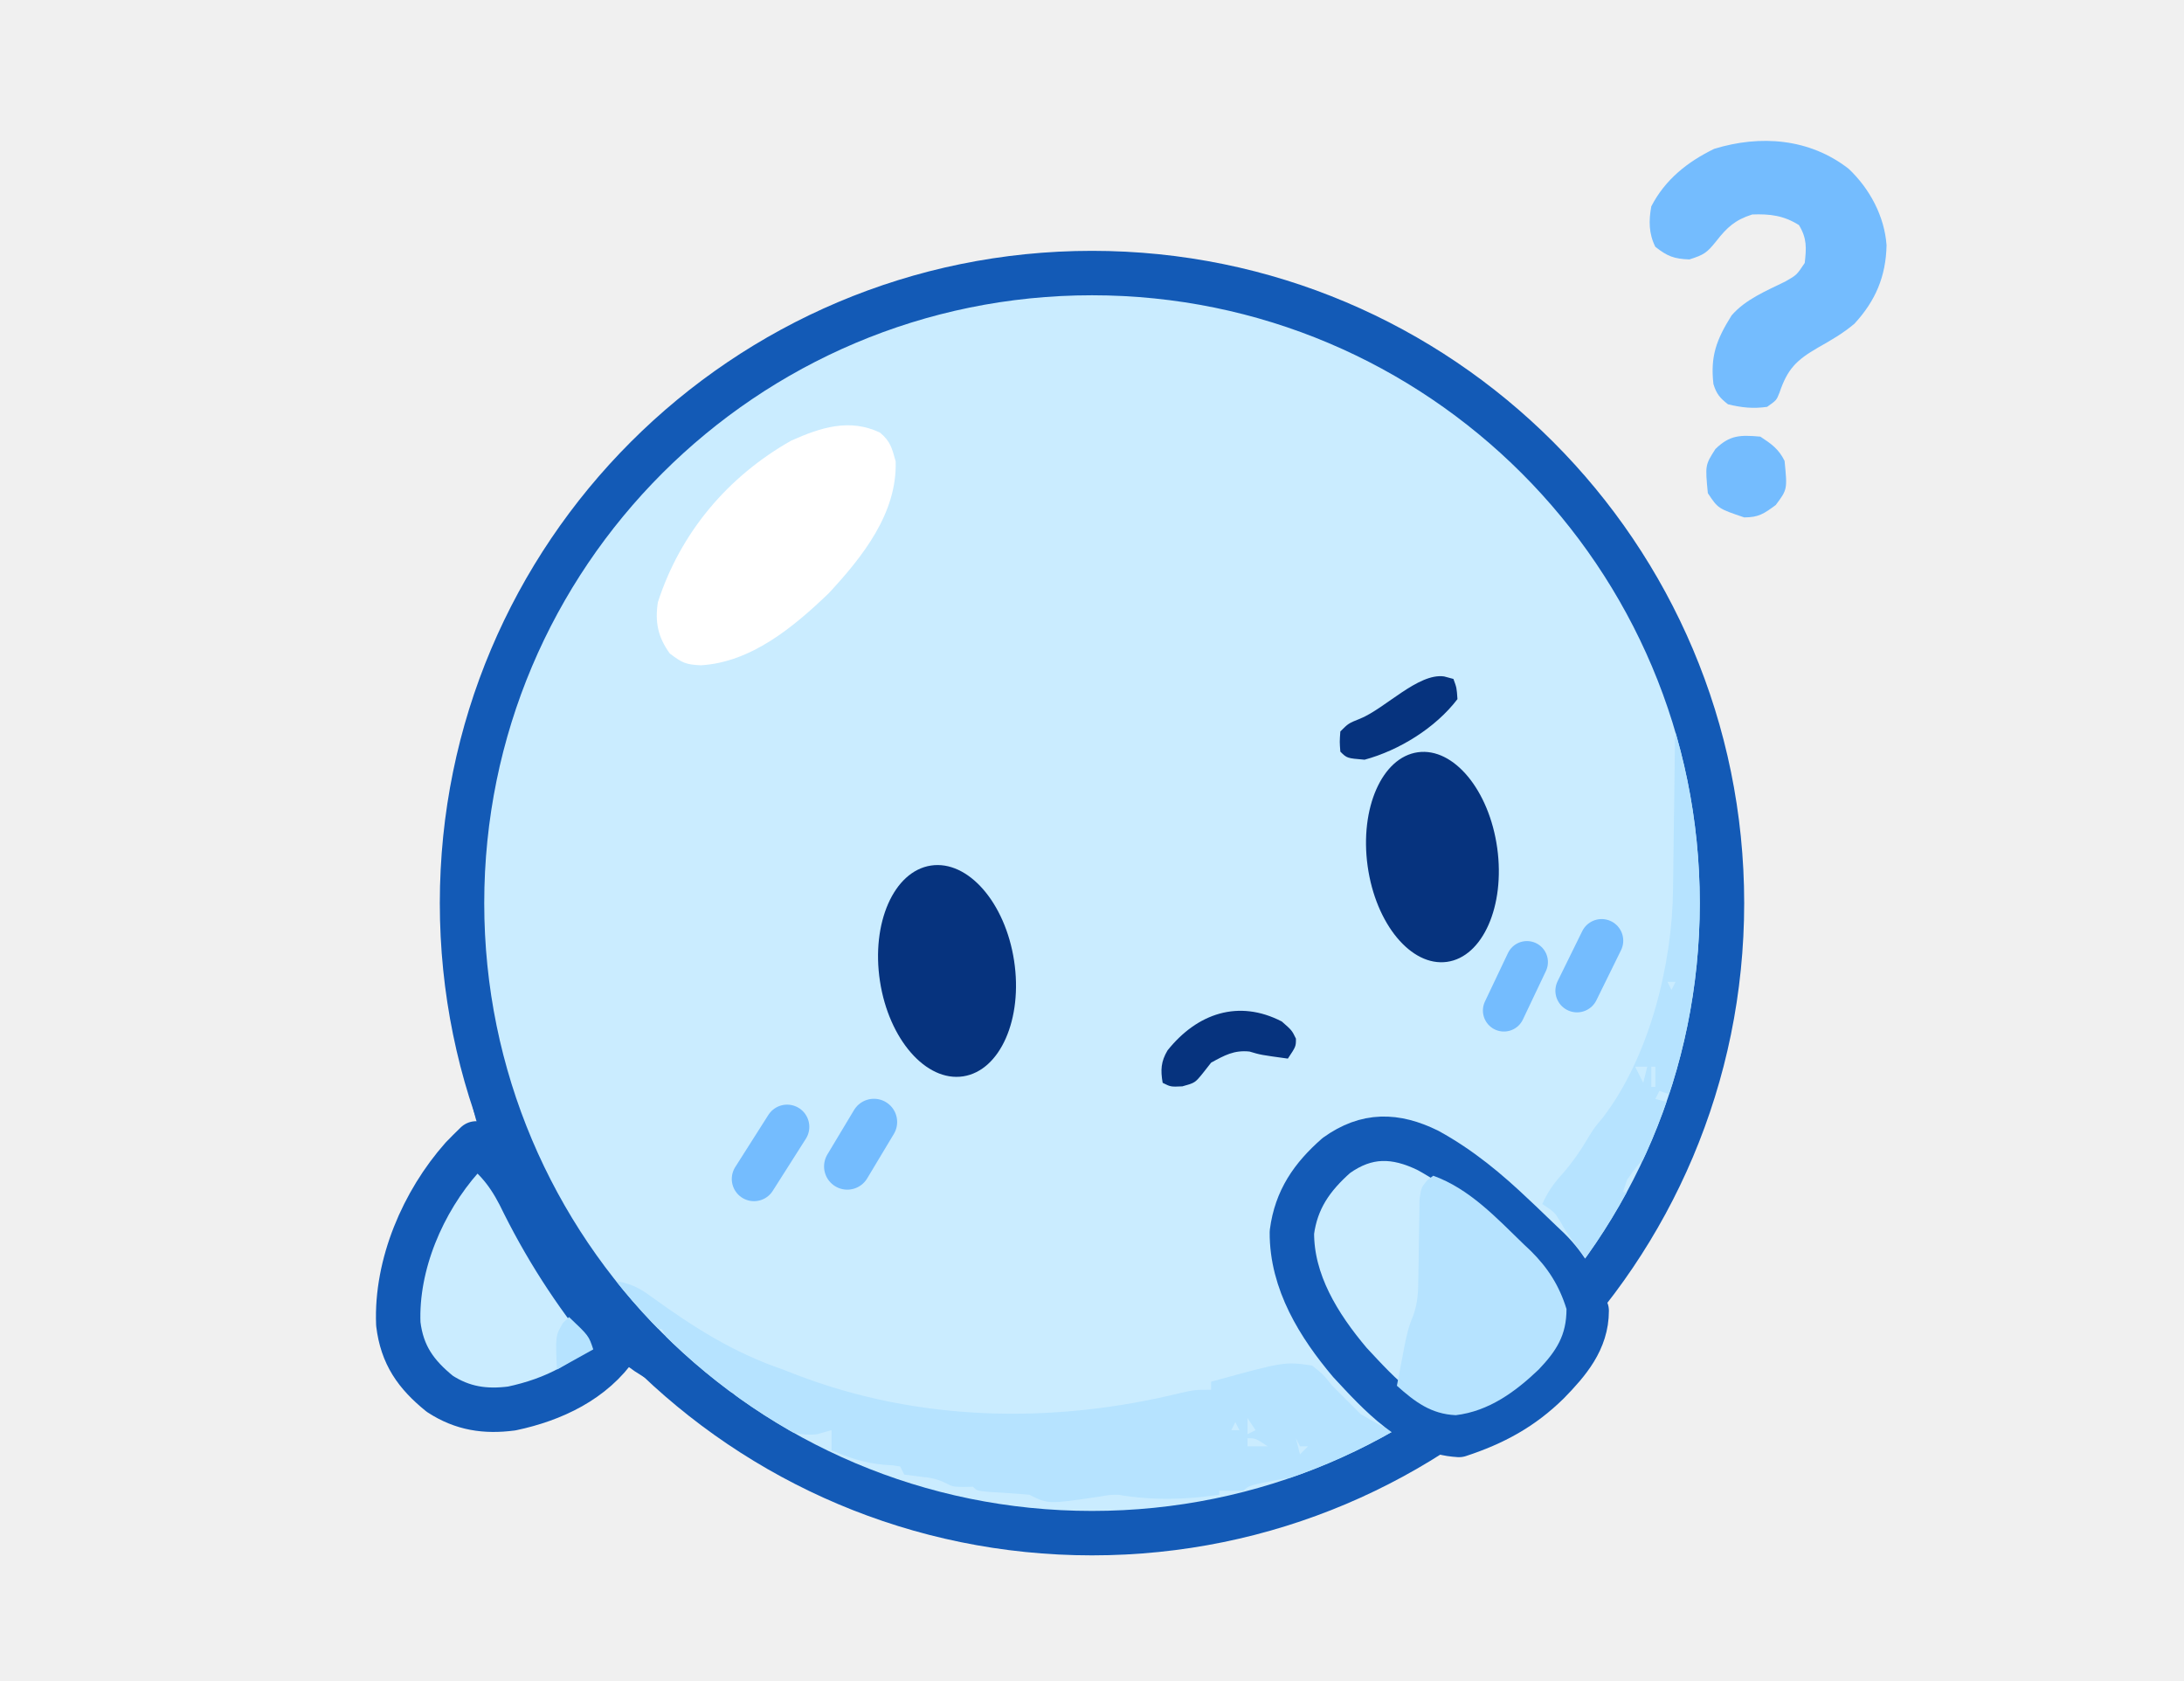
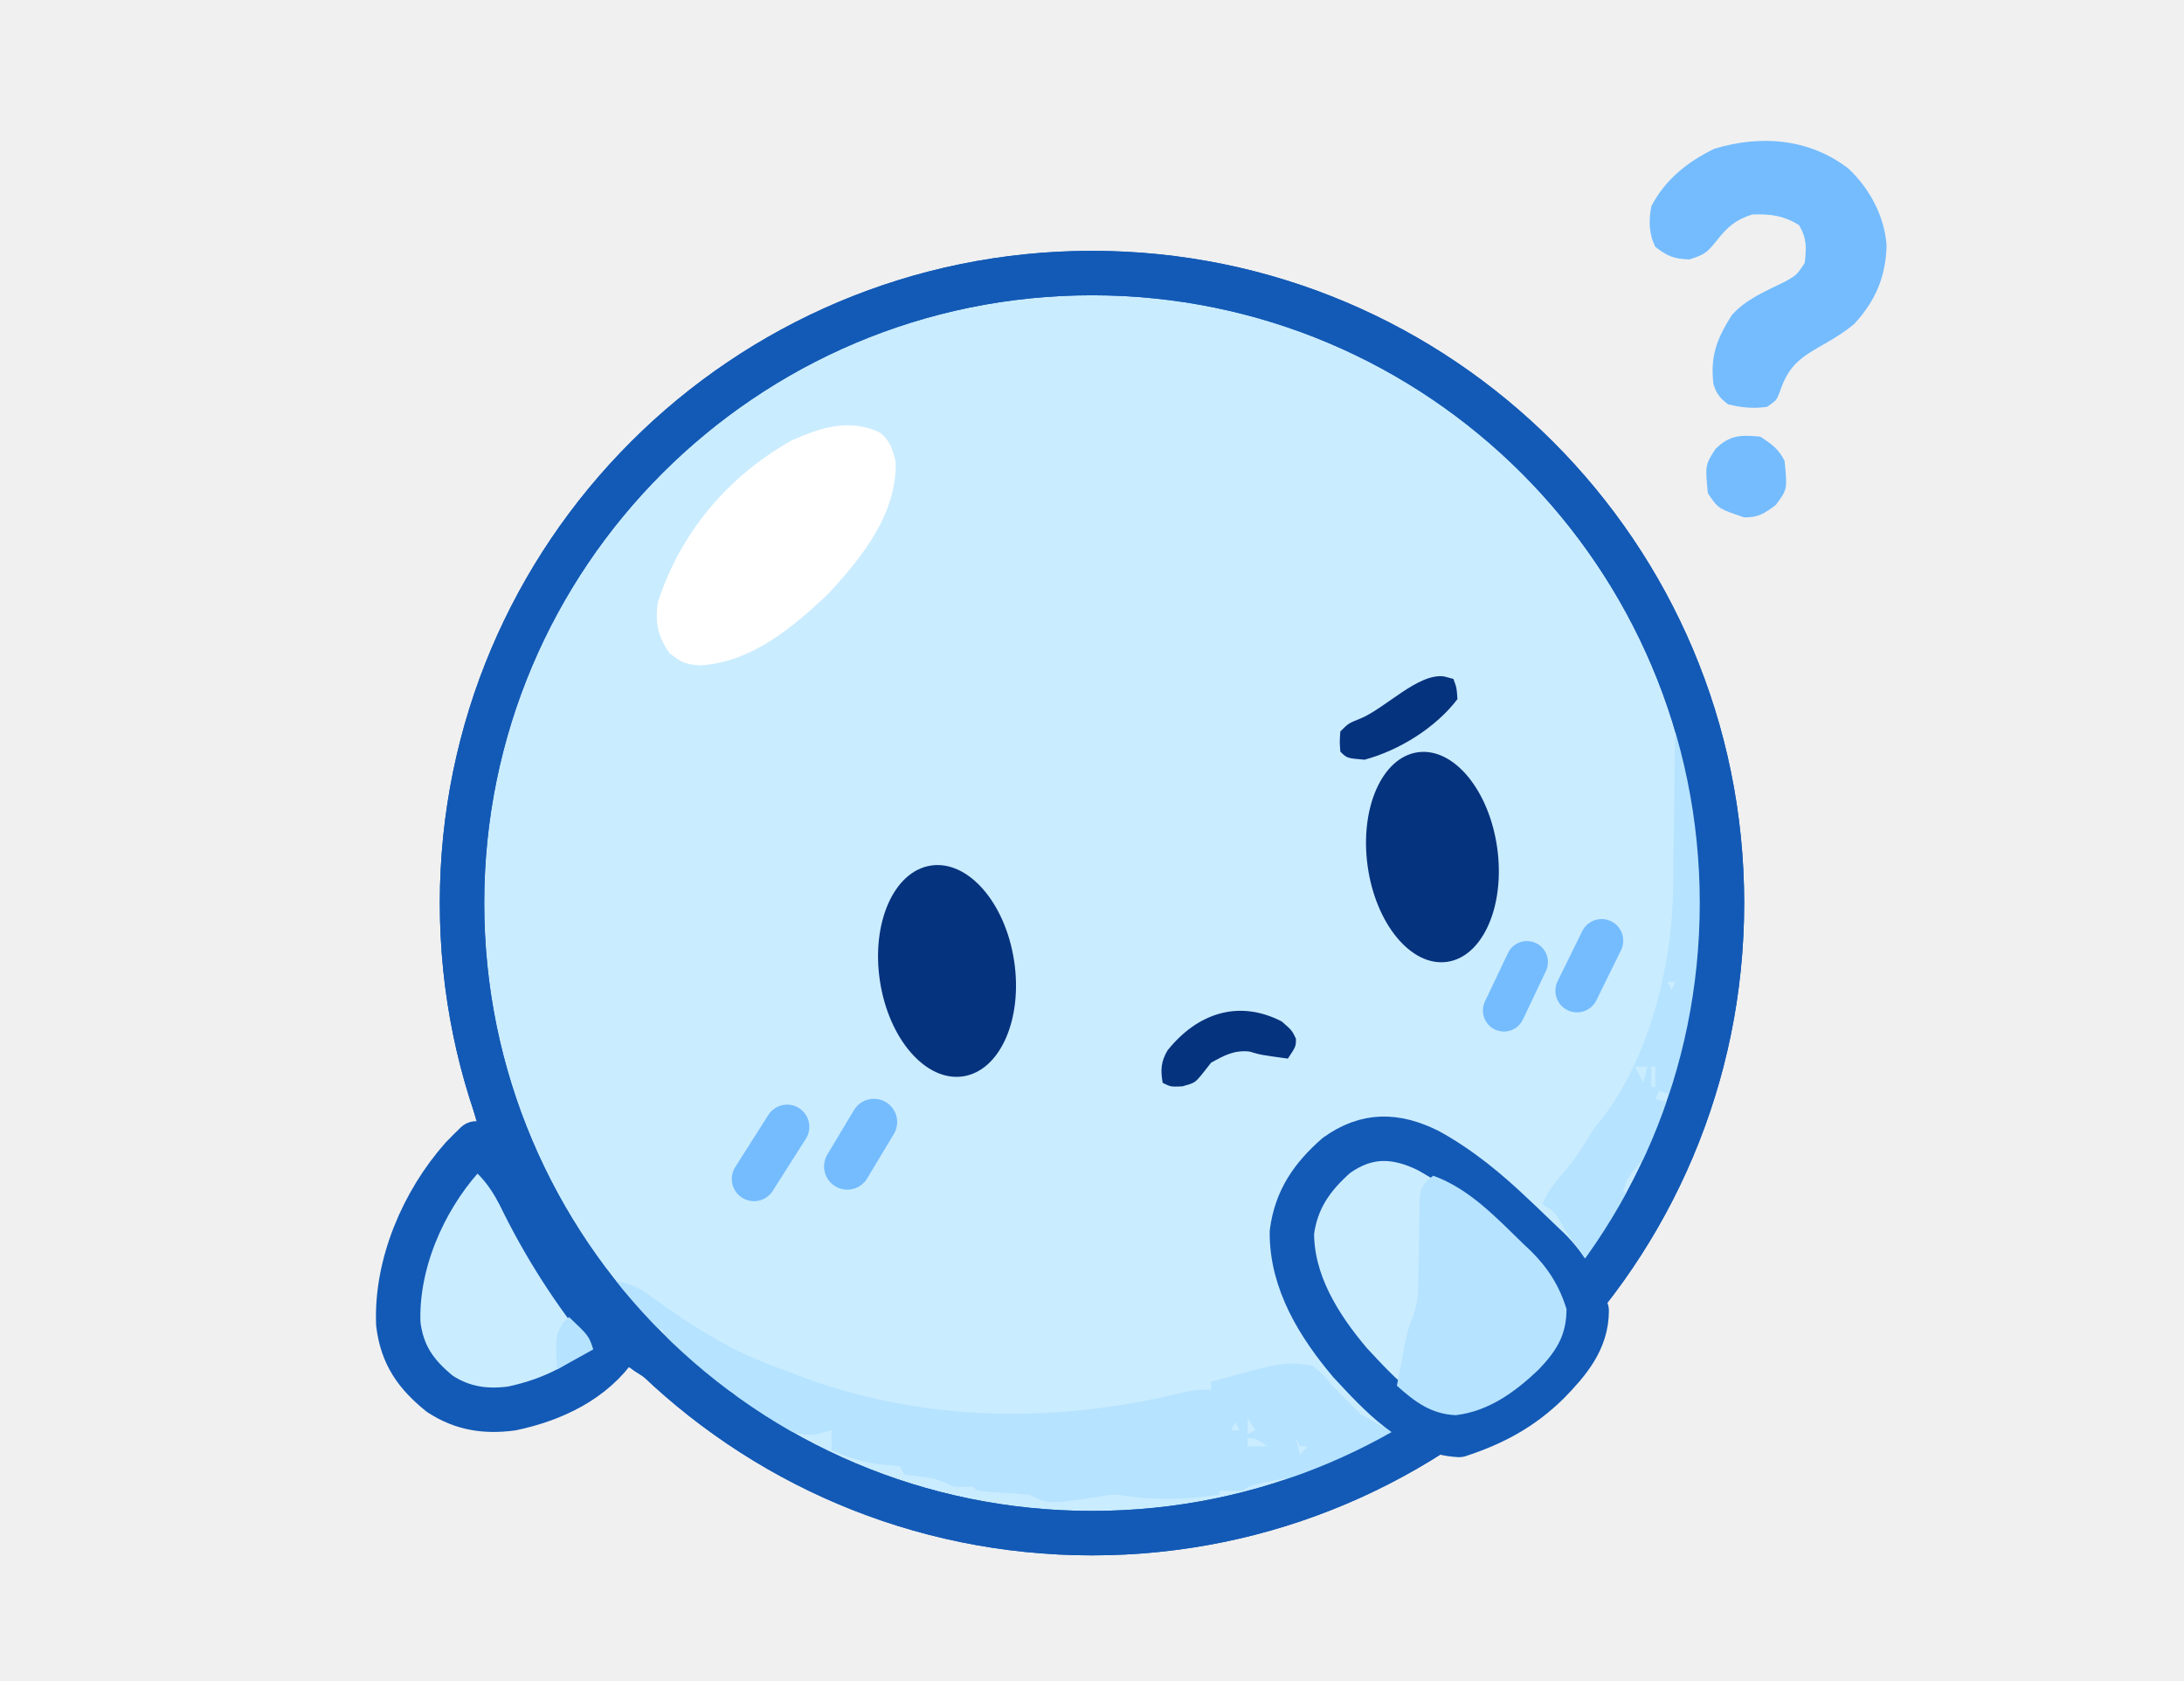
<svg xmlns="http://www.w3.org/2000/svg" viewBox="0 0 520 400" class="pose" data-pose="thinking">
  <g class="char" transform="translate(260,215) scale(0.9615) translate(-207.50,-205.50)">
    <g class="arm arm-left" stroke="#135AB6" stroke-width="11" stroke-linejoin="round">
      <path d="M0 0 C5.77 4.23 8.77 8.54 11.81 14.94 C18.2 27.67 25.82 39.1 35 50 C28.98 58.82 19.07 63.46 8.82 65.63 C2.25 66.49 -3.38 65.66 -9 62 C-14.96 57.17 -18.35 52.37 -19.28 44.69 C-19.87 29.97 -13.19 14.43 -3.5 3.5 C-2.35 2.32 -1.19 1.14 0 0 Z" fill="#CAECFF" transform="translate(55,265)" />
      <path d="M0 0 C11.32 9.57 20.9 18.24 27.08 31.91 C32.27 43.33 39.76 53.61 48 63 C46.68 64.65 45.36 66.3 44 68 C23.35 58.97 9.69 26.62 1.77 7.21 C0.94 4.83 0.44 2.48 0 0 Z" fill="#CAECFF" transform="translate(59,252)" />
    </g>
    <g class="arm-shade">
      <path d="M0 0 C-0.99 2.97 -1.98 5.94 -3 9 C-3.66 9 -4.32 9 -5 9 C-5.33 9.66 -5.66 10.32 -6 11 C-6.99 10.83 -6.99 10.83 -12 10 C-11.22 5.65 -9.24 3.16 -6.06 0.19 C-4 -1 -4 -1 0 0 Z" fill="#B6E3FF" transform="translate(351,267)" />
      <path d="M0 0 C4.88 4.62 4.88 4.62 6 8 C3.03 9.65 0.06 11.3 -3 13 C-3.37 4.63 -3.37 4.63 -1.5 1.44 C-1.25 1.2 -1.25 1.2 0 0 Z" fill="#B6E3FF" transform="translate(78,308)" />
    </g>
    <g class="body">
      <circle cx="207.5" cy="205.5" r="156.0" fill="#CAECFF" stroke="#135AB6" stroke-width="11" class="body-fill" />
      <clipPath id="thinking-clip">
-         <circle cx="207.5" cy="205.5" r="150.5" />
+         <circle cx="207.5" cy="205.5" r="153.5" />
      </clipPath>
      <g clip-path="url(#thinking-clip)" class="body-shade">
        <path d="M0 0 C3.93 0.55 6.27 1.63 9.44 4 C19.92 11.56 29.67 17.79 42 22 C43.08 22.42 44.15 22.84 45.26 23.27 C75.7 34.96 108.94 35.5 140.38 27.8 C144 27 144 27 148 27 C148 26.34 148 25.68 148 25 C166.2 20 166.2 20 173 21 C175.75 23.19 175.75 23.19 178 26 C178.89 26.89 179.77 27.77 180.69 28.69 C182.12 30.12 183.56 31.56 185 33 C186.52 33.91 188.07 34.78 189.62 35.62 C190.44 36.07 191.26 36.52 192.1 36.98 C192.73 37.31 193.35 37.65 194 38 C194 38.66 194 39.32 194 40 C175.05 47.72 175.05 47.72 166 49 C157.32 50.68 157.32 50.68 156 52 C154 52.04 152 52.04 150 52 C150 52.33 150 52.66 150 53 C141.53 54.25 133.45 54.41 125 53 C123 53 123 53 120.06 53.5 C107.66 55.33 107.66 55.33 103 53 C99.63 52.68 96.25 52.49 92.87 52.28 C90 52 90 52 89 51 C88.24 51.02 87.47 51.04 86.69 51.06 C84 51 84 51 82.19 50.06 C79.9 48.95 78.32 48.75 75.81 48.5 C74.55 48.33 73.3 48.17 72 48 C71.67 47.34 71.34 46.68 71 46 C69.21 45.69 69.21 45.69 66.94 45.56 C62.17 45.15 58.4 43.84 54 42 C54 40.35 54 38.7 54 37 C53.41 37.17 53.41 37.17 50.44 38 C42.87 38.96 36.22 33.74 30 30 C30 29.34 30 28.68 30 28 C29.11 27.57 28.23 27.13 27.31 26.69 C16.34 21.1 16.34 21.1 13.62 14.81 C13.09 13.88 12.55 12.96 12 12 C11.05 11.86 10.1 11.71 9.12 11.56 C5.56 10.92 5.23 10.49 3.19 7.69 C1.5 5.17 0.61 2.97 0 0 Z M157 34 C157 35.32 157 36.64 157 38 C157.66 37.67 158.32 37.34 159 37 C158.34 36.01 157.68 35.02 157 34 Z M154 35 C153.67 35.66 153.34 36.32 153 37 C153.66 37 154.32 37 155 37 C154.67 36.34 154.34 35.68 154 35 Z M157 39 C157 39.66 157 40.32 157 41 C158.65 41 160.3 41 162 41 C159 39 159 39 157 39 Z M169 39 C169.33 40.32 169.66 41.64 170 43 C170.66 42.34 171.32 41.68 172 41 C171.34 41 170.68 41 170 41 C169.67 40.34 169.34 39.68 169 39 Z M167 40 C168 43 168 43 168 43 Z" fill="#B6E3FF" transform="translate(89,299)" />
        <path d="M0 0 C2.77 4.15 3.49 8.43 4.62 13.25 C4.74 13.71 4.74 13.71 5.32 16.07 C6.53 21.18 7.28 25.75 7 31 C7.33 31 7.66 31 8 31 C8.05 36.19 8.09 41.38 8.11 46.58 C8.12 48.34 8.13 50.1 8.15 51.86 C8.36 73.39 8.36 73.39 6 81 C5.67 81.16 5.67 81.16 4 82 C4.04 83.07 4.08 84.14 4.12 85.25 C4.01 88.78 3.71 90.08 2 93 C1.66 94.33 1.32 95.66 1 97 C-0.11 100.02 -1.2 102.3 -3 105 C-3.76 105.1 -4.53 105.21 -5.31 105.31 C-9.29 106.33 -10.66 108.75 -13 112 C-13.33 112.99 -13.66 113.98 -14 115 C-12.02 115.33 -10.04 115.66 -8 116 C-7.67 115.34 -7.34 114.68 -7 114 C-7.58 117.95 -8.79 120.73 -10.88 124.12 C-11.13 124.55 -11.13 124.55 -12.43 126.7 C-14.61 129.89 -15.89 131.72 -19.69 132.69 C-20.45 132.79 -21.21 132.89 -22 133 C-27.56 125.75 -27.56 125.75 -29.69 122.12 C-31 120 -31 120 -34 118 C-32.7 115.17 -31.29 113.04 -29.19 110.75 C-26.48 107.69 -24.33 104.52 -22.27 100.99 C-21 99 -21 99 -19.06 96.68 C-7.48 81.65 -1.77 58.61 -1.62 40 C-1.6 38.88 -1.59 37.77 -1.57 36.62 C-1.52 33.08 -1.48 29.54 -1.44 26 C-1.39 22.43 -1.35 18.87 -1.29 15.3 C-1.26 13.09 -1.24 10.87 -1.21 8.66 C-1.2 7.67 -1.19 6.67 -1.17 5.65 C-1.17 5.21 -1.17 5.21 -1.14 3 C-1 1 -1 1 0 0 Z M0 3 C1 5 1 5 1 5 Z M-3 63 C-2.67 63.66 -2.34 64.32 -2 65 C-1.67 64.34 -1.34 63.68 -1 63 C-1.66 63 -2.32 63 -3 63 Z M6 65 C7 69 7 69 7 69 Z M-11 84 C-10.34 85.32 -9.68 86.64 -9 88 C-8.67 86.68 -8.34 85.36 -8 84 C-8.99 84 -9.98 84 -11 84 Z M-7 84 C-7 85.65 -7 87.3 -7 89 C-6.67 89 -6.34 89 -6 89 C-6 87.35 -6 85.7 -6 84 C-6.33 84 -6.66 84 -7 84 Z M-9 89 C-8 92 -8 92 -8 92 Z M-5 90 C-5.33 90.66 -5.66 91.32 -6 92 C-4.68 92.33 -3.36 92.66 -2 93 C-2 92.34 -2 91.68 -2 91 C-2.99 90.67 -3.98 90.34 -5 90 Z M-15 92 C-14 94 -14 94 -14 94 Z" fill="#B6E3FF" transform="translate(353,162)" />
      </g>
      <path d="M0 0 C2.62 2.21 2.95 3.82 3.88 7.12 C4.29 19.94 -4.33 30.77 -12.68 39.77 C-21.37 48.12 -31.89 56.89 -44.38 57.62 C-48.1 57.43 -48.94 57.05 -52.06 54.69 C-54.99 50.62 -55.76 46.9 -55 42 C-49.44 24.78 -37.68 10.87 -22 2 C-14.7 -1.26 -7.58 -3.59 0 0 Z" fill="#FFFFFF" transform="translate(155,89)" class="highlight" />
      <path d="M0 0 C10.15 3.02 17.5 10.2 24.94 17.44 C25.58 18.05 26.21 18.65 26.87 19.28 C31.22 23.63 34.2 28.07 36 34 C36 40.36 33.64 44.2 29.34 48.75 C23.85 53.96 17.23 58.45 9.54 59.26 C3.8 58.93 0.36 56.62 -4 53 C-3.55 50.6 -3.09 48.21 -2.62 45.81 C-2.5 45.14 -2.37 44.47 -2.24 43.77 C-1.69 40.93 -1.12 38.28 0.02 35.62 C1.81 30.83 1.57 25.75 1.75 20.69 C1.81 19.58 1.86 18.48 1.92 17.35 C2.16 11.13 1.88 5.94 0 0 Z" fill="#FFFFFF" transform="translate(288,272)" class="highlight-small" />
+       <circle cx="207.5" cy="205.5" r="156.0" stroke="#135AB6" stroke-width="11" fill="none" class="body-outline" />
    </g>
    <g class="blush-left">
      <line x1="132.0" y1="260.9" x2="123.8" y2="273.8" stroke="#74BCFE" stroke-width="11.0" stroke-linecap="round" class="blush-left-1" />
      <line x1="153.5" y1="259.7" x2="146.9" y2="270.7" stroke="#74BCFE" stroke-width="11.5" stroke-linecap="round" class="blush-left-2" />
    </g>
    <g class="blush-right">
      <line x1="315.2" y1="220.1" x2="309.5" y2="232.1" stroke="#74BCFE" stroke-width="10.4" stroke-linecap="round" class="blush-right-1" />
      <line x1="333.7" y1="214.8" x2="327.6" y2="227.2" stroke="#74BCFE" stroke-width="10.7" stroke-linecap="round" class="blush-right-2" />
    </g>
    <g class="eye-left">
      <ellipse cx="171.6" cy="222.3" rx="26.4" ry="16.8" transform="rotate(81.3 171.6 222.3)" fill="#06337E" class="" />
    </g>
    <g class="eye-right">
      <ellipse cx="291.8" cy="194.1" rx="26.2" ry="16.2" transform="rotate(82.1 291.8 194.1)" fill="#06337E" class="" />
    </g>
    <path d="M0 0 C2.5 2.19 2.5 2.19 3.5 4.25 C3.5 6.19 3.5 6.19 1.5 9.19 C-5.26 8.26 -5.26 8.26 -8 7.44 C-11.83 7.05 -14.17 8.37 -17.5 10.19 C-18.18 11.05 -18.86 11.92 -19.56 12.81 C-21.5 15.19 -21.5 15.19 -24.62 16.06 C-27.5 16.19 -27.5 16.19 -29.5 15.19 C-30.05 12.04 -29.94 9.92 -28.29 7.15 C-20.94 -2.04 -10.69 -5.53 0 0 Z" fill="#06337E" transform="translate(254.5,234.812)" class="mouth" />
    <path d="M0 0 C0.76 0.21 1.53 0.41 2.31 0.62 C3.12 2.81 3.12 2.81 3.31 5.62 C-2.12 12.74 -11.12 18.3 -19.69 20.62 C-24.06 20.25 -24.06 20.25 -25.69 18.62 C-25.88 16.19 -25.88 16.19 -25.69 13.62 C-23.69 11.62 -23.69 11.62 -20.75 10.44 C-14.57 7.91 -6.39 -0.89 0 0 Z" fill="#06337E" transform="translate(294.688,149.375)" class="brow-right" />
    <g class="hand">
      <path d="M0 0 C8.03 4.41 14.66 9.95 21.28 16.25 C21.82 16.76 22.37 17.27 22.93 17.8 C24.68 19.46 26.42 21.14 28.16 22.82 C28.43 23.08 28.43 23.08 29.82 24.39 C34.39 28.89 36.86 33.8 39.28 39.69 C39.28 47.08 34.72 52.36 29.78 57.44 C23.3 63.83 16.3 67.61 7.66 70.44 C-3.58 69.82 -12.12 60.26 -19.34 52.5 C-27.06 43.37 -33.8 32.53 -33.72 20.25 C-32.65 12.15 -28.78 6.59 -22.72 1.25 C-15.21 -4.14 -8.09 -3.97 0 0 Z" fill="#CAECFF" transform="translate(290.719,266.746)" stroke="#135AB6" stroke-width="11" stroke-linejoin="round" class="hand-base" />
      <path d="M0 0 C8.95 3.21 15.66 10.43 22.38 16.94 C22.97 17.5 23.56 18.06 24.18 18.64 C28.43 22.85 31.22 27.25 33 33 C33 39.51 30.53 43.34 26.12 47.98 C20.32 53.52 13.75 58.31 5.58 59.29 C-0.56 59.01 -4.53 55.99 -9 52 C-8.55 49.6 -8.09 47.21 -7.62 44.81 C-7.5 44.14 -7.37 43.47 -7.24 42.77 C-6.69 39.95 -6.14 37.32 -4.97 34.68 C-3.79 31.43 -3.73 28.73 -3.69 25.27 C-3.67 23.99 -3.64 22.72 -3.62 21.4 C-3.59 19.38 -3.56 17.36 -3.54 15.34 C-3.52 13.38 -3.48 11.42 -3.44 9.46 C-3.43 8.29 -3.41 7.13 -3.4 5.92 C-3 3 -3 3 -1.47 1.1 C-1.23 0.92 -1.23 0.92 0 0 Z" fill="#B6E3FF" transform="translate(292,273)" class="hand-shade" />
    </g>
    <g class="question">
      <path d="M0 0 C5.22 4.92 8.88 11.78 9.38 18.94 C9.22 26.64 6.64 32.71 1.43 38.35 C-1.36 40.72 -4.39 42.46 -7.56 44.25 C-12.98 47.38 -15.16 49.58 -17.14 55.45 C-17.88 57.31 -17.88 57.31 -20.19 58.94 C-23.69 59.43 -26.44 59.14 -29.88 58.31 C-31.89 56.75 -32.74 55.74 -33.49 53.3 C-34.29 46.36 -32.72 42.26 -29 36.31 C-25.52 32.29 -20.43 30.24 -15.74 27.93 C-12.88 26.31 -12.88 26.31 -10.88 23.31 C-10.46 19.54 -10.32 17.23 -12.31 13.94 C-16.05 11.57 -19.48 11.14 -23.88 11.31 C-28.12 12.64 -30.15 14.53 -32.81 17.94 C-35.11 20.78 -35.76 21.27 -39.44 22.44 C-43.24 22.3 -44.92 21.66 -47.88 19.31 C-49.52 16.03 -49.52 12.85 -48.88 9.31 C-45.46 2.67 -39.92 -1.72 -33.31 -4.94 C-21.85 -8.46 -9.68 -7.54 0 0 Z" fill="#74BCFE" transform="translate(394.875,23.6875)" class="question-mark" />
      <path d="M0 0 C2.75 1.8 4.53 3.05 6 6 C6.7 13.07 6.7 13.07 3.81 16.94 C0.89 19.08 -0.4 20 -4 20 C-10.46 17.81 -10.46 17.81 -13 14 C-13.67 7.05 -13.67 7.05 -11.12 3.06 C-7.52 -0.44 -4.97 -0.42 0 0 Z" fill="#74BCFE" transform="translate(373,90)" class="question-dot" />
    </g>
  </g>
</svg>
